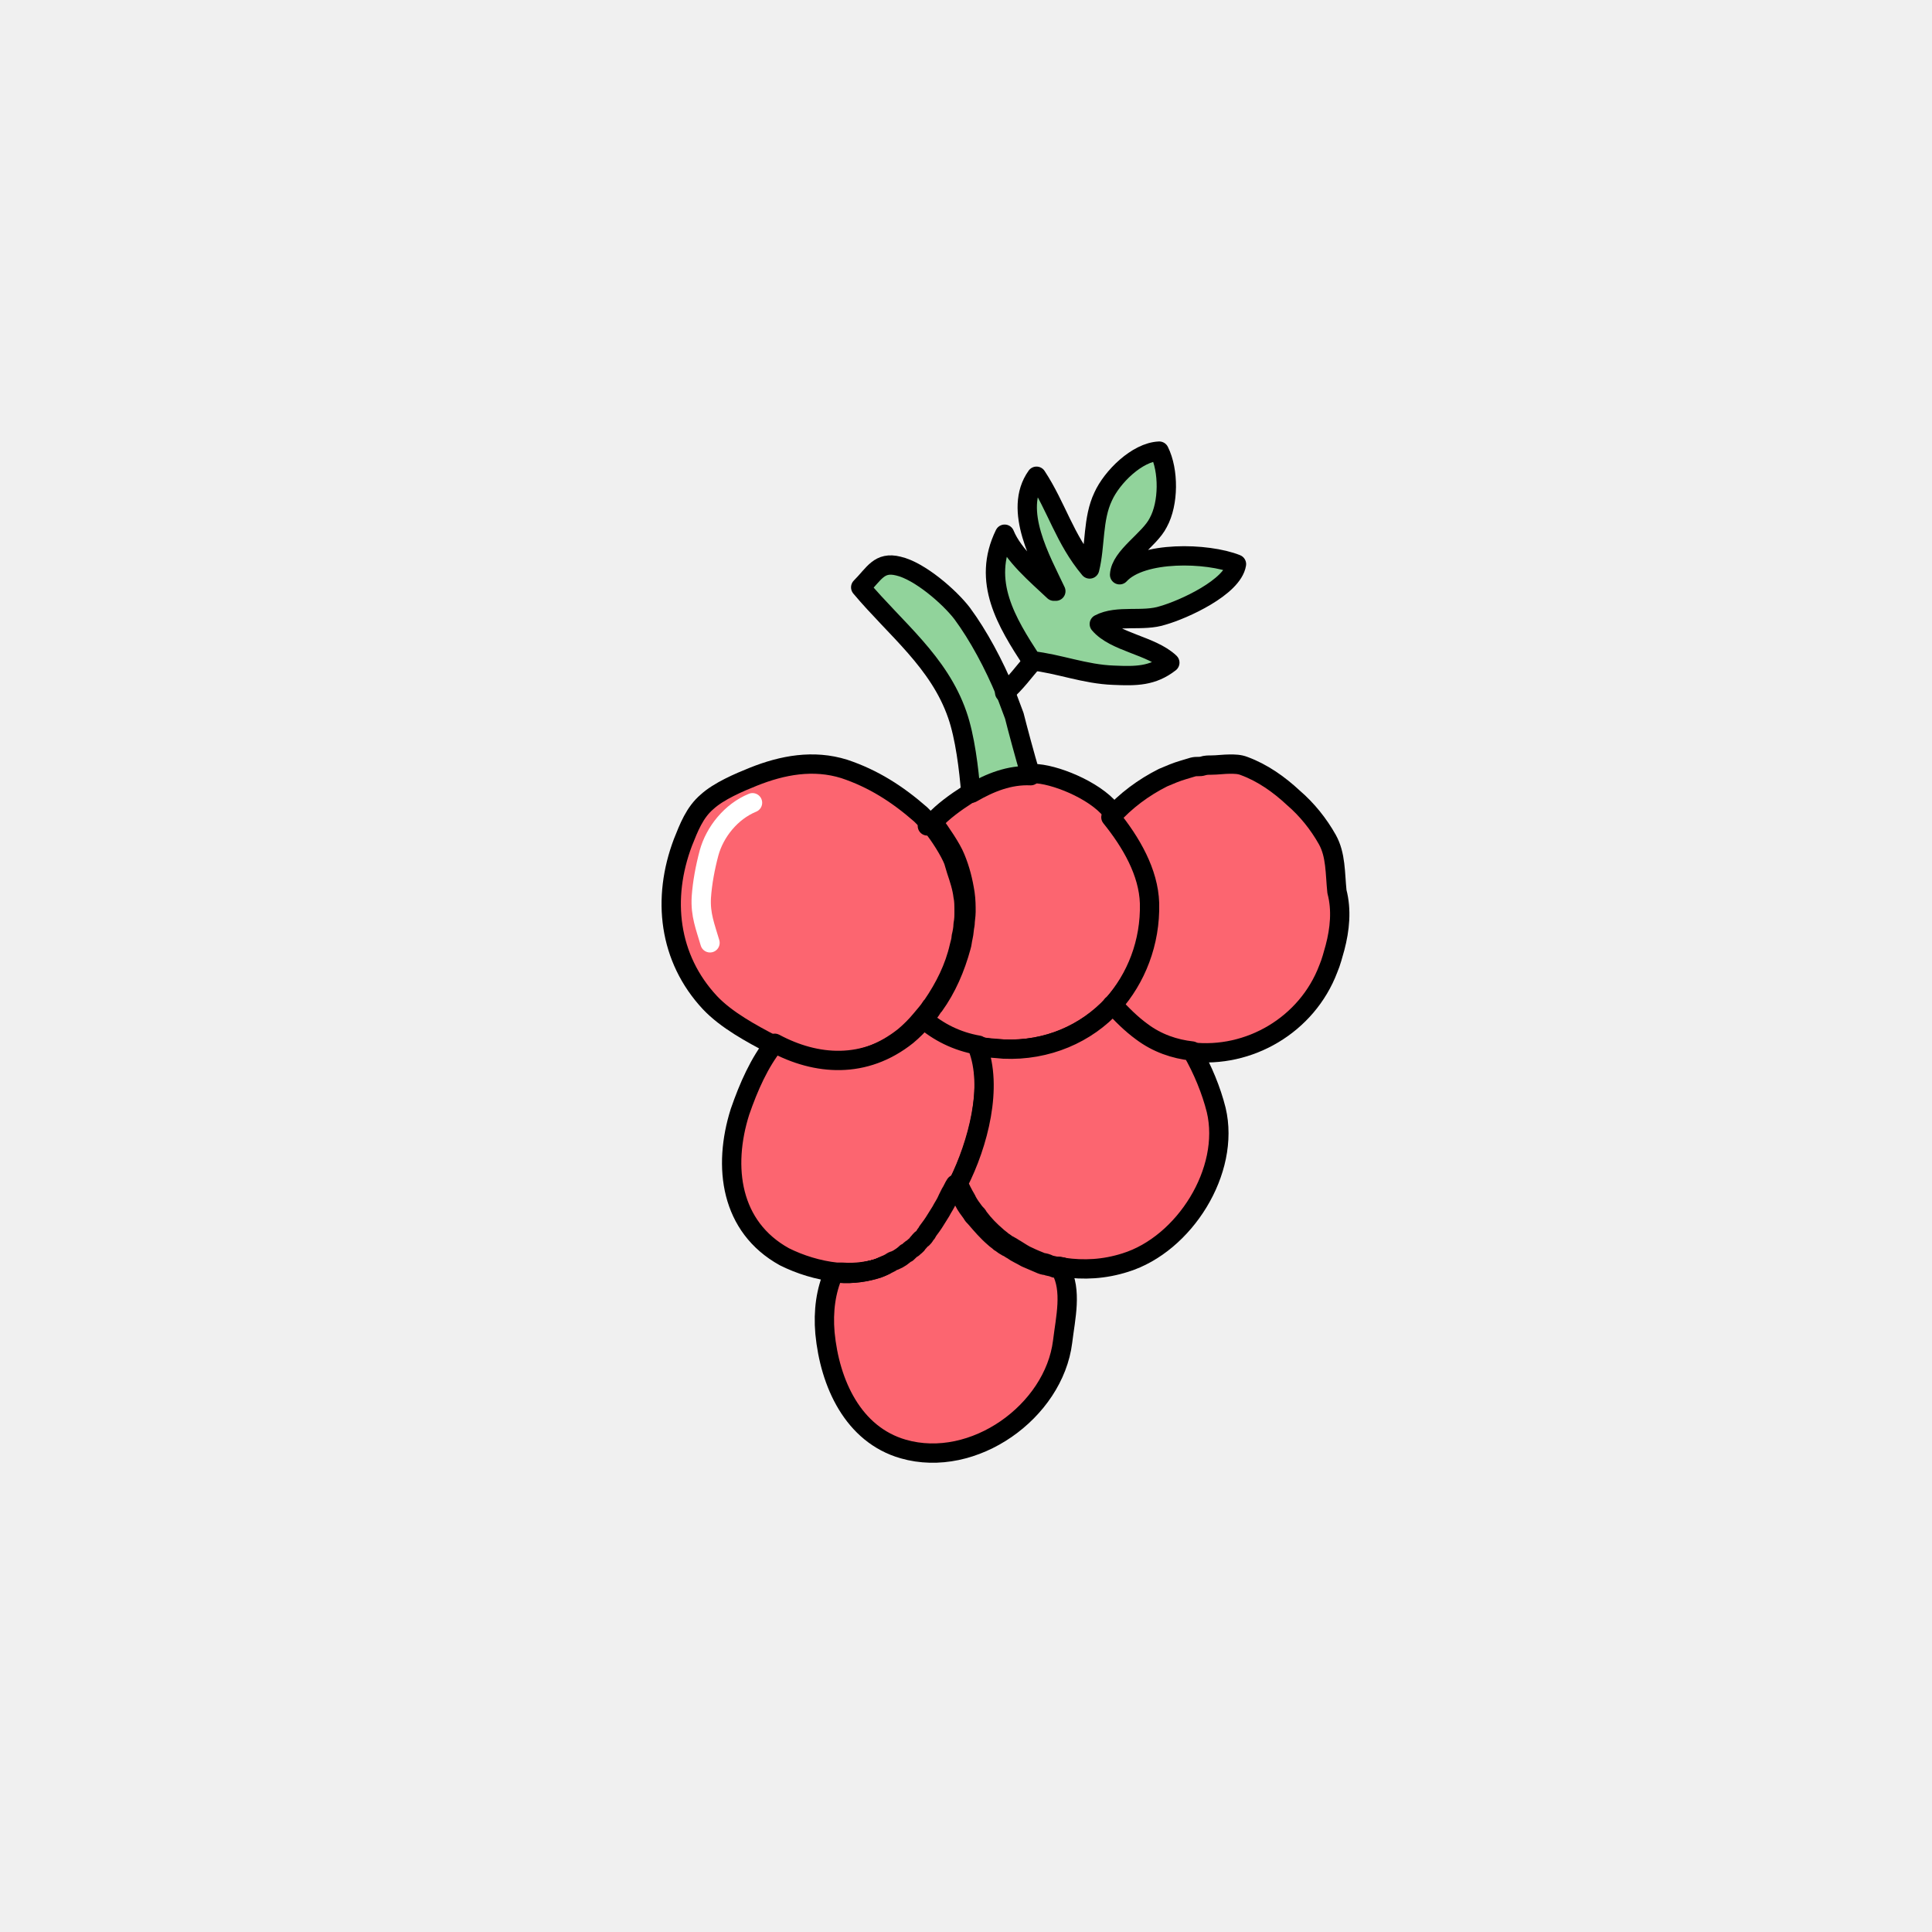
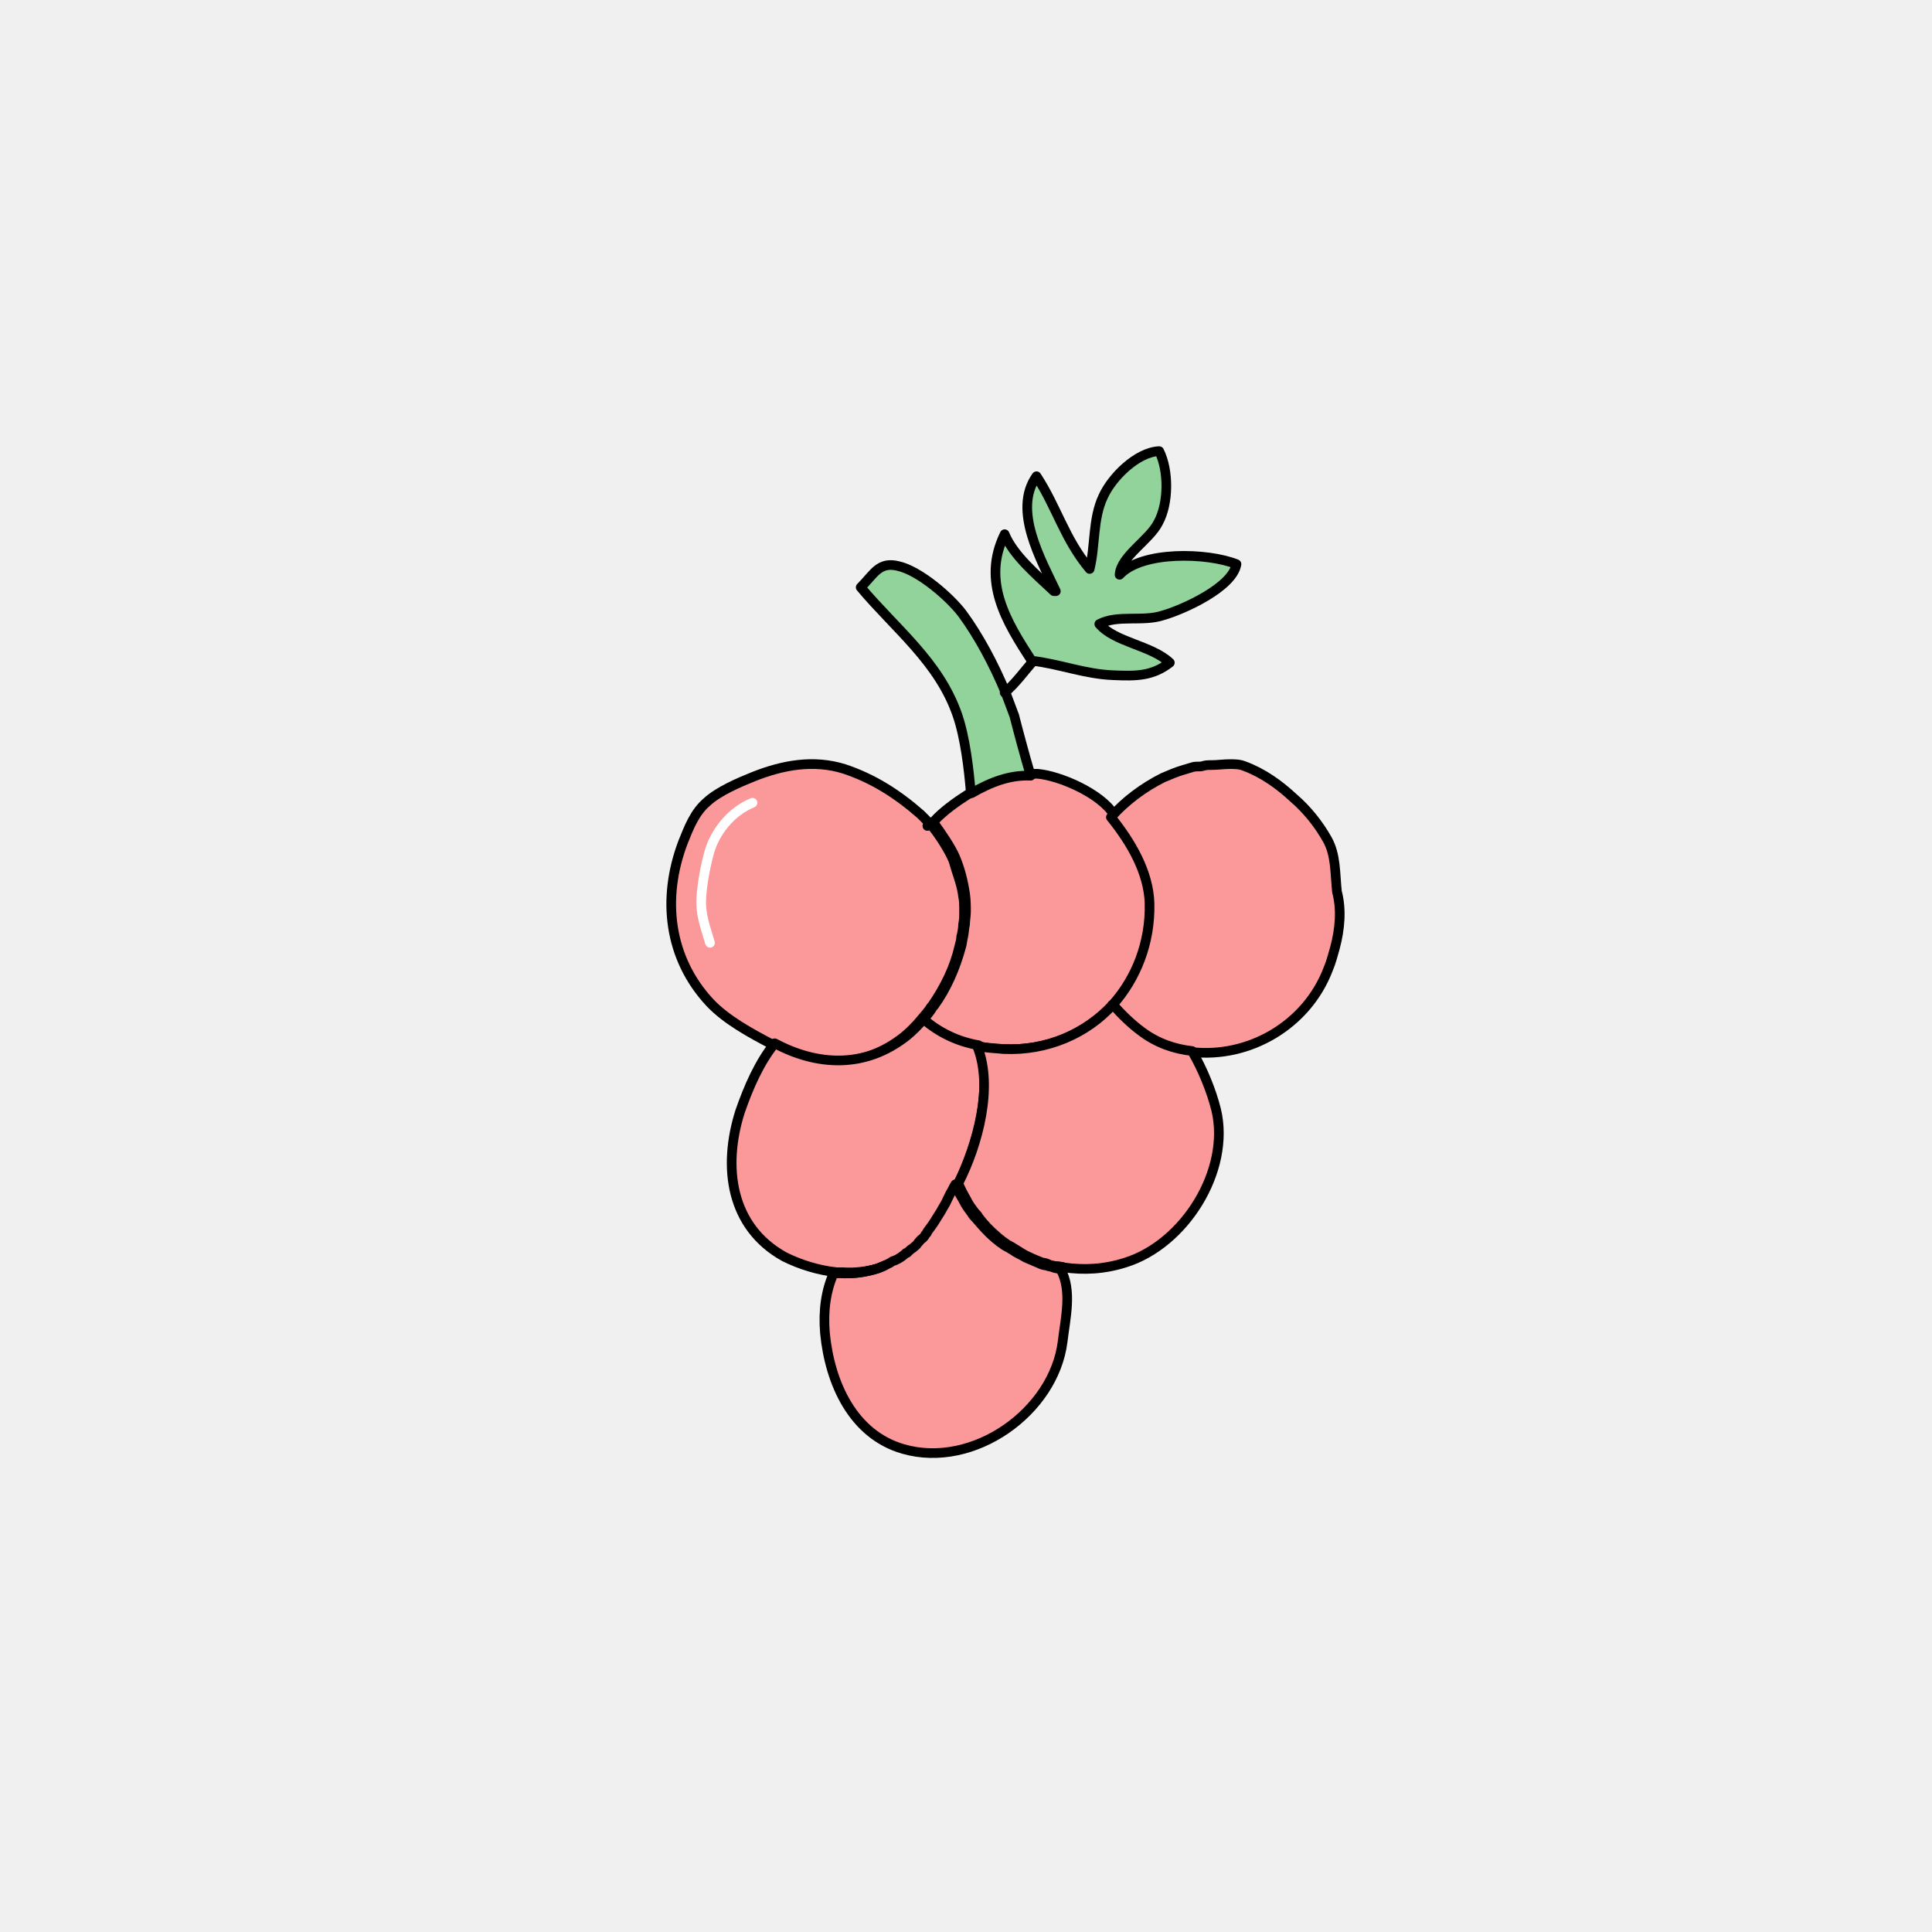
<svg xmlns="http://www.w3.org/2000/svg" version="1.1" id="Calque_1" x="0px" y="0px" viewBox="0 0 200 200" style="enable-background:new 0 0 200 200;" xml:space="preserve">
  <style type="text/css">
	.st0{fill:none;stroke:#000000;stroke-width:1.088;stroke-linecap:round;stroke-linejoin:round;stroke-miterlimit:10;}
	.st1{stroke:#000000;stroke-width:1.088;stroke-linecap:round;stroke-linejoin:round;stroke-miterlimit:10;}
	.st2{fill:#FFE6B4;stroke:#000000;stroke-linecap:round;stroke-linejoin:round;stroke-miterlimit:10;}
	.st3{fill:none;stroke:#000000;stroke-linecap:round;stroke-linejoin:round;stroke-miterlimit:10;}
	.st4{stroke:#000000;stroke-linecap:round;stroke-linejoin:round;stroke-miterlimit:10;}
	.st5{fill:#FFC1C2;stroke:#000000;stroke-linecap:round;stroke-linejoin:round;stroke-miterlimit:10;}
	.st6{fill:none;stroke:#000000;stroke-width:1.117;stroke-linecap:round;stroke-linejoin:round;stroke-miterlimit:10;}
	.st7{fill:#F6F6F6;stroke:#000000;stroke-linecap:round;stroke-linejoin:round;stroke-miterlimit:10;}
- 	.st8{fill:#FC6570;stroke:#000000;stroke-width:2;stroke-linecap:round;stroke-linejoin:round;stroke-miterlimit:10;}
- 	.st9{fill:none;stroke:#000000;stroke-width:2;stroke-linecap:round;stroke-linejoin:round;stroke-miterlimit:10;}
- 	.st10{stroke:#000000;stroke-width:2;stroke-linecap:round;stroke-linejoin:round;stroke-miterlimit:10;}
- 	.st11{fill:#91D39B;stroke:#000000;stroke-width:2;stroke-linecap:round;stroke-linejoin:round;stroke-miterlimit:10;}
- 	.st12{fill:none;stroke:#FFFFFF;stroke-width:2;stroke-linecap:round;stroke-linejoin:round;stroke-miterlimit:10;}
+ 	.st8{fill:#FB999A;stroke:#000000;stroke-linecap:round;stroke-linejoin:round;stroke-miterlimit:10;}
+ 	.st9{fill:#91D39B;stroke:#000000;stroke-linecap:round;stroke-linejoin:round;stroke-miterlimit:10;}
+ 	.st10{fill:none;stroke:#FFFFFF;stroke-linecap:round;stroke-linejoin:round;stroke-miterlimit:10;}
</style>
  <path class="st0" d="M1256.6,684.6c-1.7-0.9-2.4-1.3-3.4-2.9" />
  <path class="st1" d="M1252.7,670.7c-6.2,5.4-11.3,11.9-15.1,19.3c-2.3-0.9-4.6-1.7-6.8-2.7c4.6-7.6,11.1-14.1,18-19.8  C1250.1,668.6,1251.4,669.6,1252.7,670.7z" />
  <path class="st0" d="M1241.8,691.6L1241.8,691.6L1241.8,691.6L1241.8,691.6c-1.4-0.6-2.8-1.1-4.2-1.6" />
  <path class="st0" d="M1253.5,686.9c-1.5-0.9-2.1-1.3-3.3-2.6" />
  <path class="st0" d="M1241.9,691.7L1241.9,691.7c0.1,0,0.1,0.1,0.2,0.1c0.1,0.1,0.2,0.1,0.3,0.2c0.9,0.7,1.7,1.5,2.7,2  c0.8,0.5,1.9,0.8,2.8,0.5" />
  <path class="st0" d="M1248.8,689.2c-0.5-0.6-1-1.2-1.6-1.7" />
  <path class="st1" d="M1265.1,684.4c-0.3,1.1-1,2-1.7,2.9c-3.6,4.5-9,8.2-14.7,7.4c-0.3,0-0.7-0.1-1-0.2c0.3-0.1,0.6-0.2,0.9-0.4  c1.1-0.8,1.3-2.3,0.9-3.5c-0.2-0.5-0.5-1-0.8-1.4c0.9,0.5,1.8,0.7,2.8,0.6c0.4,0,0.9-0.2,1.2-0.4c0.7-0.5,0.9-1.4,0.7-2.3V687  c0.1,0.1,0.2,0.1,0.2,0.2c0.4,0.2,0.8,0.5,1.3,0.5c1.3,0,2-1.5,1.7-2.7c0-0.1,0-0.1-0.1-0.2c0.4,0.2,0.8,0.4,1.2,0.6  c0.7,0.3,1.4,0.5,2.1,0.3c1.8-0.4,2.1-2.9,1.5-4.6c-1.1-3.3-3.7-5.8-6.3-8.2c-0.7-0.7-1.5-1.4-2.3-2c-1.3-1.1-2.6-2.2-3.9-3.3  c-1.9-1.7-3.9-3.4-5.5-5.2c2.4,1.1,4.8,2.4,7,3.9c1.4,0.9,2.8,1.9,4.2,3c2.8,2.2,5.3,4.6,7.6,7.3  C1264.1,678.7,1265.9,681.6,1265.1,684.4z" />
  <path class="st0" d="M1241.7,691.6C1241.8,691.6,1241.8,691.6,1241.7,691.6C1241.8,691.6,1241.8,691.6,1241.7,691.6  C1241.8,691.6,1241.8,691.6,1241.7,691.6c0.1,0.1,0.2,0.1,0.2,0.1l0.1,0.1c0.1,0.1,0.2,0.1,0.3,0.2c1.7,1.2,3.5,2.1,5.5,2.6" />
  <path class="st2" d="M1201.1,642.4c-0.2,2.3-0.4,4.3-0.7,5.9c-3.5,0-9.2,0-12.7-0.2c-11-0.5-22.8-0.9-33.8-1.1  c0.9-4.6,2.3-11.2,2.5-14.1c1.4-14,0.6-28.2-2.3-42c-0.2-1-0.4-2-0.7-2.9c7.4-5.1,7.3-6.8,17.3-12.4c2.9-1.6,4.2-2.6,5.6-3.7  c0.5,1,1,2.1,1.5,3.2c3.6,7.5,8.1,17.6,9.6,25.3c0.1,0.6,0.2,1.1,0.3,1.6c-4,1.7-10.7,7.6-14.4,9.8c-4.2,2.5-1.7,1.7-5.3,3.2  c8.3,2.3,19.8-0.7,30.6-0.9c0.3,0.8,0.6,1.9,0.9,3.2c0.7,3.1,1.2,7,1.5,9.3C1201.5,630.2,1201.5,636.9,1201.1,642.4z" />
  <path class="st3" d="M1177.8,575.1c3.9-2.9,8.1-5.5,12.7-7.1c6.3-2.2,13.5-2.5,19.5,0.5c6.3,3.2,10.4,9.6,13.2,16.2  c4.5,10.7,6.2,22.2,7.8,33.7" />
  <path class="st3" d="M1268.9,604.9L1268.9,604.9c0.1,0.3,0.1,0.1,0.1-0.2" />
  <path class="st3" d="M1268.9,604.8L1268.9,604.8c0,0.7,0,1.6,0,3.1" />
  <path class="st3" d="M1244.7,664L1244.7,664c-0.2-0.2-0.5-0.5-0.7-0.8c-2.5-3-4.1-7.4-5.6-11c-1-2.5-1.8-5.1-2.6-7.7  c-1.7-6-2.8-12.1-3.7-18.2c-0.4-2.6-0.8-5.2-1.1-7.9" />
  <path class="st3" d="M1233.1,687c-3.2-1.4-6.2-3.1-8.6-5.7c-6.6-7-6.6-17.6-7.3-27.2c-0.3-3.8-0.7-7.6-1.3-11.3  c-1.4-8.7-3.6-17.3-6.7-25.5" />
  <path class="st3" d="M1187.5,600.3c4.2-1.3,9-1.3,12.6,1.2c3.3,2.2,5.2,5.9,6.7,9.6c0.9,2,1.7,4.1,2.5,6.2c-2-0.1-4-0.1-6-0.1  c-1.2,0-2.5,0-3.7,0c-0.3,0-0.6,0-0.8,0" />
  <path class="st4" d="M1281.1,623L1281.1,623c-0.1,3-0.3,6-0.8,9c-4.6-5.8-10.8-10.3-17.6-13c0.9-1.5,1.2-3.5,1-5.4  C1269.8,616,1275.7,619.2,1281.1,623z" />
  <path class="st3" d="M1261.9,601.9c-0.1,0.3-0.1,0.7-0.2,1c0,0.1,0,0.1,0,0.2c-0.2,3.4,1.3,6.5,1.9,9.8c0,0.2,0.1,0.5,0.1,0.7" />
  <path class="st3" d="M1231,618.4c8.4,0.7,16.8,1.6,25.1,2.9c1.2,0.2,2.5,0.4,3.8,0s2.2-1.2,2.8-2.3" />
  <path class="st3" d="M1273.9,607.2c0,0,0,0.1,0,0.2c0.2,2.3,0.3,2.1,0,4.4" />
  <path class="st3" d="M1278.3,614.5c-0.1-1.3,0-0.5,0.1-1.7c0-0.1,0-0.2,0-0.3" />
  <path class="st3" d="M1235.8,644.5c7.7,0.1,15.4,0.3,23.2,0.5c3.5,0.1,7,0.1,10.4-0.5" />
  <path class="st4" d="M1282.9,632.8c0,0.8-0.1,1.7-0.2,2.5c-0.2,1.6-0.6,3.2-1.3,4.7c-1.4,2.7-4.2,4.7-7.3,5.1  c-1.6,0.2-3.2,0-4.7-0.6c1.5-0.3,3-0.7,4.5-1.3c1.6-0.7,3.2-1.6,4.2-3.1c0.8-1.2,1.2-2.6,1.5-4s0.6-2.8,0.8-4.1c0.5-3,0.7-6,0.8-9  l0,0c0.1-2.4,0-4.9-0.2-7.4c-0.1-1-0.2-2.2-1-2.9c-0.4-0.3-1-0.5-1.5-0.4c0.1-1.2,0-2.4-0.4-3.4c-0.5-1.2-1.6-2.1-2.9-2.2  c-0.4,0-0.8,0.1-1.2,0.4c-0.1-1.5-0.6-3.1-2-3.6c-1-0.3-2.2,0.2-2.9,1.1c0-0.5-0.1-1-0.1,0.2l0,0c-0.1-0.7-0.3-1.3-0.5-2  c-0.8-2.2-3.6-4.1-5.4-2.7c-0.5,0.4-0.8,1-1,1.6c0-1.3-0.7-2.8-0.1-4c0.8-1.6,3-1.6,4.7-1.2c3.8,0.9,7.5,2.8,9.9,5.9  c1.5,2,2.5,4.4,3.2,6.8c1.6,4.8,2.6,9.8,3,14.9C1282.9,627,1283,629.9,1282.9,632.8z" />
  <path class="st3" d="M1269,604.7L1269,604.7L1269,604.7C1268.9,603.7,1269,604.2,1269,604.7z" />
  <path class="st3" d="M1261.9,601.9c0,0.4,0,0.7-0.2,1c0,0.1-0.1,0.2-0.1,0.2" />
  <path class="st2" d="M1053.4,557c0,0.3-0.2,0.7-0.6,0.9c-2.5,1.2-4.8,2.8-7,4.6c-0.4,0.3-0.5,0.9-0.2,1.3c1.7,2.5,1.7,5.8,1.1,9  c-0.2,0.9-1.3,1.1-1.8,0.4c-0.2-0.3-0.5-0.6-0.8-0.9c-0.9-0.8-1.9-1.4-3-1.9c-0.6-0.3-1.3,0.1-1.4,0.8l-1.2,8.2  c-0.1,0.7-0.2,1.4-0.2,2c-0.1,1-1.4,1.2-1.8,0.4c-0.6-1-1.2-2-1.8-2.9c-0.2-0.3-0.4-0.6-0.7-1c3.7-6.3,8.9-15.1,12.5-21.3  c1.9-3.3,3.8-6.6,5.4-10c0.5-1,1-2,1.4-3.1c0.4-0.3,0.9-0.7,1.2-1c0.6-0.5,1.5-0.2,1.6,0.5c0.8,4.2-1,8.7-4.2,11.4  c-0.7,0.5-0.3,1.7,0.6,1.7C1053.1,556,1053.4,556.5,1053.4,557z" />
  <path class="st4" d="M1053.8,542.3c-0.1,0.4-0.3,0.7-0.4,1.1c-0.4,1-0.9,2.1-1.4,3.1c-1.6,3.4-3.5,6.7-5.4,10  c-3.6,6.2-8.7,15-12.5,21.3c-0.1,0.2-0.2,0.4-0.3,0.6c-1-0.2-1.9-0.5-2.9-0.8c0,0,0,0-0.1,0c-0.3-0.3-0.6-0.4-0.9-0.5  c-0.1,0-0.2,0-0.3,0c-1.3-0.6-2.6-1.4-3.7-2.3c-0.1-0.1-0.3-0.2-0.4-0.4c-0.3-0.3-0.6-0.6-0.9-1c-0.7-0.8-1.2-1.8-1.6-2.8  c-0.8-2.2-0.7-4.7-0.6-7c0.3-4,2.5-10.9,4.7-14.2s6-5.4,9.9-6.5c2.9-0.8,6-1.1,9.1-0.9c1.6-5.5,3.8-10.9,6.1-16.2  c0.8-1.9,1.6-3.8,2.8-5.4c0.2-0.3,0.5-0.7,0.9-0.8c1-0.3,1.8,0.8,1.9,1.8C1058,528.4,1056.4,535.7,1053.8,542.3z" />
  <path class="st3" d="M1216,642.8c-5.2-0.4-10.3-0.4-15.5-0.5" />
  <path class="st3" d="M1096.7,530.8c5.9,4.3,11.6,18.7,9.9,27.1c-0.3,1.3-0.6,2.5-1,3.7" />
  <line class="st3" x1="1113.1" y1="589.3" x2="1113.1" y2="589.3" />
  <path class="st3" d="M1106,518.7c7.6,5.6,15.7,20.1,17.5,29c1,4.9,1.5,9.8,1.3,14.8" />
  <line class="st3" x1="1113.1" y1="589.3" x2="1113.1" y2="589.3" />
  <path class="st4" d="M1156.4,632.8c-0.3,2.9-1.6,9.5-2.5,14.1c-0.1,0.3-0.1,0.7-0.2,1l0,0c-27.1,0.7-54.2,1.5-81.3,2.2  c-16.6,0.5-35.2,3.8-50.3-2.8c-0.2-0.1,0.9-3.2,0.7-3.3l-1.2,3c0.1-1,0.3-2.1,0.5-3.3l0,0c1.4-6.6,5.3-16.1,7.9-20.7  c0.5,1.2,2.1,2.5,3.1,3.1c4,2.5,5.3,2.6,9.3,2.6c6.3,0.1,9.1-0.1,11.5-5.9c2.4-5.8,2.6-10.1,0.8-16.1c-1.2-4.3-2.5-11.8-4.4-15.8  c-0.1-0.2,0.3-0.4,1.4,0.9c0.6,0.6,1.4,1,2.2,0.9c3-0.3,5.6,0.2,8-0.3c3.6-0.7,7.1-2.3,9.7-4.8c7.1-1,14-3.5,19.9-7.5  c6.5-4.5,11.6-11,14.1-18.4c4,0.7,8,1.3,12,1.4c2.4,0,4.8-0.1,7.2-0.5c-0.1,2.9-0.4,5.8-1.1,8.6c-1.6,7-5.2,13.6-10.6,18.2  c7.4-1,14.8-2.1,22.2-3.2c6-0.8,12.3-1.6,17.9,0.5l0,0c0.1,0.4,0.2,0.8,0.3,1.3c0.2,1,0.5,1.9,0.7,2.9  C1157.1,604.6,1157.8,618.8,1156.4,632.8z" />
  <path class="st3" d="M1049.1,593.1" />
  <path class="st3" d="M1029.3,624.2c-0.4-0.8-0.7-1.6-0.9-2.3c-0.7-2-0.5-1.8-0.5-3.9c0-4,1.3-7.8,2.8-11.5c1.9-4.8,4.2-9.4,6.4-14" />
  <path class="st5" d="M1077.2,546.7c-0.3,1.5,0.8,2.9,1.6,4.2s1.2,3.3,0,4.1c-1,0.7-2.6,0-3.2-1.1s-0.3-2.5,0.2-3.7  C1076.2,549,1076.9,547.9,1077.2,546.7" />
  <path class="st3" d="M1034.1,577.7c-0.9-1.3-1.7-2.8-1.4-4.3" />
  <path class="st3" d="M1047.5,548c1.2-1.4,3.7-3.1,5.8-4.6" />
  <path class="st6" d="M1056.8,550.6c3.8,1.4,7.2,3.9,9.7,7.1c0.7,0.9,1.2,1.8,1.8,2.7c4.8,7.4,9.4,15.1,5.4,23  c-3.9,7.7-10.7,9.8-19.4,8.4c-2-0.3-2.1-0.3-3.9-2.1" />
  <path class="st3" d="M1066,586.1" />
  <path class="st3" d="M1067,563.4" />
  <path class="st6" d="M1047.3,579.2c-0.7-1.1-2.5-0.9-3.3,0.2s-0.5,2.6,0.2,3.7c0.5,0.8,1.2,1.5,2.2,1.8c0.9,0.3,2,0.2,2.7-0.4  c0.2-0.1,0.3-0.3,0.5-0.3c0.9-0.2,1.2,1.4,2.1,1.5" />
  <path class="st6" d="M1057.3,565.1c-2.4,0.5-4.3,2.7-4.5,5.1" />
  <path class="st6" d="M1065.5,557.5c-2.2,0.6-3.8,2.9-3.7,5.2" />
  <path class="st6" d="M1064.7,566.8c0.2,1.8-1.4,3.6-3.2,3.7" />
  <path class="st6" d="M1068,574c-0.9,0.7-0.9,2.2,0,2.9s2.4,0.3,2.8-0.8" />
  <path class="st3" d="M1022.8,644c-0.2-0.1-0.4-0.2-0.7-0.3" />
  <path class="st3" d="M1027.9,588c-7.1,11.2-13,23.3-15.1,36.4c-0.8,5.3-0.8,11.3,2.8,15.3c1.4,1.5,3.2,2.5,5.1,3.5  c0.4,0.2,0.9,0.4,1.3,0.6" />
  <path class="st3" d="M1028,573.8c-0.2-0.1-0.4-0.1-0.6-0.2c-0.2-0.1-0.4-0.2-0.7-0.3c0.1,0,0.2,0,0.3,0  C1027.5,573.3,1027.8,573.5,1028,573.8z" />
  <path class="st3" d="M1028.9,589.5c-0.3-0.5-0.6-1-0.9-1.5c-2.5-4.3-4.7-8.9-4.3-13.8c0-0.3,0.1-0.6,0.3-0.8  c0.5-0.5,1.2,0.1,1.7,0.7c0,0,0,0,0,0.1c1.2,1.8,2.3,3.6,3.5,5.5" />
  <path class="st3" d="M1028,573.8c0.2,0.2,0.5,0.5,0.7,0.8c2.2,2.9,4.3,5.8,6.5,8.7c1.3,1.8,2.9,3.7,5,4c1.2,0.2,2.4-0.1,3.5-0.4  c1.9-0.4,3.9-0.8,5.9-0.9c0.8-0.1,1.9,0,2.3,0.7c0.7,1.1-0.6,2.3-1.7,2.9c0,0-0.1,0.1-0.2,0.1c-4,2.1-8.6,3.1-13.1,2.9" />
  <path class="st3" d="M1026.8,573.3c-0.5,0-0.9,0.4-1.2,0.8c-0.2,0.3-0.3,0.7-0.3,1.1c0,1,0.6,1.9,1.1,2.8" />
  <g>
    <path class="st7" d="M1084.8,544.1c-0.9,0.6-1.9,1-2.9,1.4c-4-2.5-7.3-6-9.6-10c0.2-1.1,0.6-2.6,1.1-3.8   C1076.1,536.7,1080.1,541,1084.8,544.1z" />
    <line class="st3" x1="1073.4" y1="531.7" x2="1073.4" y2="531.7" />
    <path class="st7" d="M1114.6,515.3c-9.7,9.5-19.4,18.9-29.2,28.4c-0.2,0.2-0.4,0.3-0.7,0.5c-4.8-3.1-8.7-7.4-11.4-12.4l0,0l0,0   c9.5-9.6,19.6-19.5,29.7-28.4c0.1,0.1,0.2,0.1,0.3,0.2c4.9,2.4,8.4,5.5,10.8,10.4L1114.6,515.3z" />
    <path class="st3" d="M1073.4,531.7L1073.4,531.7L1073.4,531.7" />
    <path class="st3" d="M1115,511L1115,511" />
    <path class="st7" d="M1115,511c0.2,1.3,0,3-0.3,4.3l-0.5-1.5c-2.3-4.9-5.9-8-10.8-10.4c-0.1-0.1-0.2-0.1-0.3-0.2l0,0   c0.9-0.7,2.4-0.9,3.5-0.9C1109.9,504.7,1112.7,507.7,1115,511L1115,511z" />
  </g>
  <g>
    <path class="st7" d="M1095.2,522.1c-0.3,0.5-1,0.8-1.7,0.7c-0.6-0.1-1.2-0.4-1.7-0.8c-0.1-0.1-0.2-0.2-0.3-0.3   c-2.4-1.8-4.3-4.3-6.1-6.8c-0.5-0.6-1-1.3-1.1-2.1c0-0.1,0-0.1,0-0.2c-0.1-0.7,0.2-1.6,0.9-1.8c0.4-0.2,0.9-0.1,1.4,0   c0.8,0.3,2.4,0.9,2.9,1.5c0.7,1,1.5,1.9,2.4,2.8c0.1,0.1,0.1,0.1,0.2,0.2c1.2,1.2,2.5,3.1,3.1,4.6   C1095.4,520.7,1095.6,521.5,1095.2,522.1z" />
    <path class="st7" d="M1097,517.3c-0.1,0.7-0.6,1.3-1.3,1.2c-0.3,0-0.6-0.3-0.9-0.5c-1-0.8-2-1.7-2.9-2.6c-0.1-0.1-0.2-0.2-0.2-0.2   c-0.9-0.9-1.7-1.8-2.4-2.8c-0.2-0.2-0.3-0.4-0.4-0.6c-0.4-0.5-0.7-1.1-0.8-1.7s0.1-1.3,0.7-1.6c0.5-0.3,1.1-0.1,1.7,0.1   c0.2,0.1,0.3,0.1,0.4,0.2c0.6,0.2,1.1,0.5,1.6,0.8c0.6,0.3,1.1,0.8,1.5,1.3l1.3,1.5c1.2,1.5,1.3,1.7,1.5,2.5   C1097.2,515.4,1097.1,516.6,1097,517.3z" />
    <path class="st7" d="M1092,525.1c-0.3,0.6-1.1,0.5-1.7,0.2c-0.5-0.2-0.9-0.5-1.2-0.7c-0.9-0.7-1.7-1.5-2.4-2.4   c-0.2-0.2-0.4-0.5-0.6-0.7c-0.1-0.1-0.1-0.1-0.2-0.2c-0.9-1-1.7-2-2.6-3.1c-0.8-1-1.7-2-2-3.2c-0.2-0.7-0.2-1.6,0.3-2.1   c0.6-0.7,1.6-0.7,2.4-0.3c0.1,0,0.1,0.1,0.2,0.1c0,0.1,0,0.1,0,0.2c0.2,0.8,0.6,1.4,1.1,2.1c1.8,2.4,3.7,4.9,6.1,6.8   c0.3,0.9,0.5,1.8,0.6,2.7C1092.1,524.6,1092.2,524.9,1092,525.1z" />
    <path class="st7" d="M1089.1,524.5c-1.8-0.1-5,0-6.6-0.7c-0.7-0.3-1.3-0.7-1.8-1.3c-0.7-0.7-1.2-1.6-1.3-2.7c0-0.3,0-0.6,0.2-0.7   c0.2-0.2,0.6-0.2,0.9-0.2c1.8,0.3,4,1.3,5.5,2.3c0.1,0.1,0.1,0.2,0.2,0.2c0.2,0.2,0.4,0.5,0.6,0.7   C1087.4,523,1088.2,523.9,1089.1,524.5z" />
  </g>
  <g>
    <g>
      <path class="st8" d="M99.8,94.4c0,0.4,0,0.8-0.1,1.3c0,0.4-0.1,0.9-0.2,1.3c0,0.3-0.1,0.6-0.2,1c-0.5,2.2-1.5,4.2-2.8,6.1    c0,0,0,0.1-0.1,0.1c-0.3,0.5-0.7,0.9-1.1,1.4c-0.5,0.6-1.1,1.2-1.7,1.7c-4.4,3.5-9.4,3.2-13.7,0.8c-2.1-1.1-4.7-2.5-6.4-4.3    c-4.3-4.6-5-10.8-2.8-16.6c0.6-1.5,1.2-3.1,2.5-4.2c1.2-1.1,3.3-2,4.8-2.6c3-1.2,6.2-1.8,9.4-0.8c3,1,5.5,2.6,7.9,4.7    c0.2,0.2,0.4,0.4,0.6,0.6c0.1,0.2,0.3,0.3,0.5,0.5c0.9,1.1,1.9,2.7,2.3,3.7c0.1,0.3,0.2,0.7,0.3,1c0.3,0.9,0.6,1.8,0.7,2.7    C99.8,93.2,99.8,93.8,99.8,94.4z" />
-       <path class="st9" d="M101.2,108.3L101.2,108.3" />
-       <path class="st9" d="M96.3,85.2c-0.1,0.1-0.2,0.2-0.3,0.3" />
+       <path class="st3" d="M101.2,108.3L101.2,108.3" />
+       <path class="st3" d="M96.3,85.2c-0.1,0.1-0.2,0.2-0.3,0.3" />
      <path class="st8" d="M119.1,93.4c0.1,4.1-1.4,7.8-3.8,10.5l-0.1,0.1c-2.8,3-6.8,4.8-11.3,4.6c-0.9,0-1.8-0.1-2.6-0.3l0,0    c0,0,0,0-0.1,0.1v-0.1c-2.3-0.5-4.2-1.4-5.7-2.7c0.4-0.4,0.8-0.9,1.1-1.4c0,0,0-0.1,0.1-0.1c1.3-1.8,2.2-3.9,2.8-6.1    c0.1-0.3,0.1-0.6,0.2-1s0.1-0.9,0.2-1.3c0-0.4,0.1-0.9,0.1-1.3c0-0.6,0-1.2-0.1-1.9c-0.2-1.3-0.5-2.5-1-3.7    c-0.4-1-1.5-2.6-2.3-3.7c0,0,0-0.1,0.1-0.1c0.9-1,2.3-2,3.4-2.7c0.2-0.1,0.4-0.2,0.6-0.4c0,0,0,0,0.1,0c1.9-1,3.9-1.9,6.1-1.8l0,0    l0,0c0.2,0,0.3,0,0.5,0c2.3,0.2,6.5,2,7.9,4.2C117.2,87,119,90.1,119.1,93.4z" />
      <path class="st8" d="M138.2,98.1c-0.2,0.7-0.4,1.5-0.7,2.2c-2.2,5.8-8.2,9.3-14.2,8.6c-1.9-0.2-3.7-0.9-5.2-2    c-1.1-0.8-2.1-1.7-3-2.8c0-0.1,0.1-0.1,0.1-0.1c2.4-2.7,3.9-6.4,3.8-10.5c-0.1-3.2-1.9-6.3-4-8.9c1.5-1.7,3.4-3.1,5.4-4.1    c0.7-0.3,1.4-0.6,2.1-0.8c0.3-0.1,0.7-0.2,1-0.3c0.4-0.1,0.7,0,1-0.1s0.6-0.1,0.9-0.1c0.6,0,1.3-0.1,1.9-0.1c0.5,0,1,0,1.5,0.2    c1.9,0.7,3.6,1.9,5.1,3.3c1.4,1.2,2.6,2.7,3.5,4.3c0.9,1.6,0.8,3.5,1,5.4C138.9,94.2,138.7,96.2,138.2,98.1z" />
      <path class="st8" d="M99.2,122.5L99.2,122.5c-0.2,0.3-0.3,0.6-0.5,0.9c-0.1,0.2-0.2,0.4-0.3,0.6c-0.2,0.4-0.5,0.9-0.7,1.3    c-0.2,0.3-0.3,0.5-0.5,0.8c-0.3,0.5-0.6,0.9-0.9,1.3c-0.1,0.1-0.2,0.2-0.2,0.3c-0.1,0.1-0.2,0.2-0.3,0.4c-0.2,0.2-0.3,0.4-0.5,0.5    c-0.2,0.2-0.3,0.3-0.5,0.5s-0.4,0.4-0.6,0.5h-0.1c-0.4,0.3-0.8,0.5-1.2,0.8c-0.1,0.1-0.3,0.1-0.4,0.2c-0.2,0.1-0.4,0.2-0.6,0.3    s-0.5,0.2-0.7,0.3c-1.2,0.4-2.6,0.6-4,0.5c-0.2,0-0.4,0-0.6,0l0,0c-1.9-0.2-3.8-0.8-5.4-1.6c-5.6-3.1-6.4-9.3-4.6-15    c0.9-2.6,2-5.1,3.6-7.1c4.3,2.3,9.3,2.7,13.7-0.8c0.6-0.5,1.2-1.1,1.7-1.7c1.5,1.3,3.4,2.3,5.7,2.7v0.1    C102.8,112.5,101.2,118.4,99.2,122.5z" />
-       <path class="st10" d="M87,131.8c-0.2,0-0.4,0-0.6,0l0,0C86.5,131.7,86.7,131.7,87,131.8z" />
-       <path class="st10" d="M91.6,131c-0.2,0.1-0.5,0.2-0.7,0.3c-1.2,0.4-2.6,0.6-4,0.5c1.4,0.1,2.7-0.1,4-0.5    C91.2,131.2,91.4,131.1,91.6,131z" />
+       <path class="st4" d="M87,131.8c-0.2,0-0.4,0-0.6,0l0,0C86.5,131.7,86.7,131.7,87,131.8z" />
+       <path class="st4" d="M91.6,131c-0.2,0.1-0.5,0.2-0.7,0.3c-1.2,0.4-2.6,0.6-4,0.5c1.4,0.1,2.7-0.1,4-0.5    C91.2,131.2,91.4,131.1,91.6,131z" />
      <path class="st8" d="M116.5,130.7c-2.2,0.7-4.3,0.8-6.4,0.5l0,0c-0.2,0-0.5-0.1-0.8-0.1c-0.2-0.1-0.5-0.1-0.7-0.2    c-0.2-0.1-0.5-0.2-0.7-0.2c-0.5-0.2-1-0.4-1.4-0.6c-0.5-0.2-0.9-0.5-1.4-0.8c-0.2-0.1-0.3-0.2-0.5-0.3c-0.1,0-0.1-0.1-0.2-0.1    c-0.2-0.1-0.4-0.3-0.6-0.4c-0.2-0.2-0.4-0.3-0.6-0.5c-0.7-0.6-1.3-1.2-1.9-2c-0.1-0.2-0.2-0.3-0.4-0.5c-0.3-0.4-0.6-0.8-0.8-1.2    l0,0c0-0.1-0.1-0.1-0.1-0.2c-0.3-0.5-0.6-1.1-0.8-1.6l0,0c2.1-4.1,3.6-10,2-14.1c0,0,0-0.1,0.1-0.1l0,0c0.8,0.2,1.7,0.2,2.6,0.3    c4.5,0.2,8.6-1.6,11.3-4.6c0.9,1,1.9,2,3,2.8c1.6,1.2,3.4,1.8,5.2,2c1.1,1.9,2,4.1,2.5,6.1C127.4,121.2,122.6,128.8,116.5,130.7z" />
-       <path class="st10" d="M110.1,131.2L110.1,131.2c-0.2,0-0.5-0.1-0.8-0.1C109.6,131.1,109.8,131.1,110.1,131.2z" />
+       <path class="st4" d="M110.1,131.2L110.1,131.2c-0.2,0-0.5-0.1-0.8-0.1C109.6,131.1,109.8,131.1,110.1,131.2z" />
      <path class="st8" d="M110,138.9c-0.9,7.2-9.2,13.2-16.5,11.1c-5.2-1.5-7.6-6.8-8.1-12c-0.2-2.3,0.1-4.4,0.9-6.2c0.2,0,0.4,0,0.6,0    c1.4,0.1,2.7-0.1,4-0.5c0.2-0.1,0.5-0.2,0.7-0.3s0.4-0.2,0.6-0.3c0.1-0.1,0.3-0.2,0.4-0.2c0.5-0.2,0.9-0.5,1.2-0.8c0,0,0,0,0.1,0    c0.2-0.2,0.4-0.4,0.6-0.5c0.2-0.2,0.4-0.3,0.5-0.5c0.2-0.2,0.3-0.4,0.5-0.5c0.1-0.1,0.2-0.2,0.3-0.4c0.1-0.1,0.2-0.2,0.2-0.3    c0.3-0.4,0.6-0.8,0.9-1.3c0.2-0.3,0.3-0.5,0.5-0.8c0.2-0.4,0.5-0.8,0.7-1.3c0.1-0.2,0.2-0.4,0.3-0.6c0.2-0.3,0.3-0.6,0.5-0.9    c0.2,0.6,0.5,1.1,0.8,1.6c0,0.1,0.1,0.1,0.1,0.2l0,0c0.2,0.4,0.5,0.8,0.8,1.2c0.1,0.2,0.2,0.3,0.4,0.5c0.6,0.7,1.2,1.4,1.9,2    c0.2,0.2,0.4,0.3,0.6,0.5c0.2,0.1,0.4,0.3,0.6,0.4c0.1,0,0.1,0.1,0.2,0.1c0.2,0.1,0.3,0.2,0.5,0.3c0.4,0.3,0.9,0.5,1.4,0.8    c0.5,0.2,0.9,0.4,1.4,0.6c0.2,0.1,0.5,0.2,0.7,0.2c0.2,0.1,0.5,0.1,0.7,0.2s0.5,0.1,0.8,0.2C111,133.6,110.3,136.4,110,138.9z" />
-       <path class="st10" d="M87,131.8c-0.2,0-0.4,0-0.6,0l0,0C86.5,131.7,86.7,131.7,87,131.8z" />
-       <path class="st10" d="M91.6,131c-0.2,0.1-0.5,0.2-0.7,0.3c-1.2,0.4-2.6,0.6-4,0.5c1.4,0.1,2.7-0.1,4-0.5    C91.2,131.2,91.4,131.1,91.6,131z" />
-       <path class="st10" d="M110.1,131.2L110.1,131.2c-0.2,0-0.5-0.1-0.8-0.1C109.6,131.1,109.8,131.1,110.1,131.2z" />
-       <path class="st11" d="M106.7,80.3c-2.2-0.1-4.2,0.7-6.1,1.8c0,0,0,0-0.1,0c-0.2-2.5-0.6-5.8-1.4-8.1c-1.9-5.5-6.4-8.9-10-13.2    c1.4-1.4,1.9-2.7,3.9-2.2c2.2,0.5,5.3,3.2,6.6,4.9c1.7,2.3,3.3,5.3,4.5,8.2c0.3,0.8,0.6,1.6,0.9,2.4    C105.3,75.3,106.1,78.3,106.7,80.3z" />
-       <path class="st11" d="M120.4,63.7c-2.1,0.7-4.7-0.1-6.6,0.9c1.6,1.9,5.4,2.2,7.3,4c-1.8,1.4-3.5,1.4-5.8,1.3    c-3-0.1-5.7-1.2-8.5-1.5c-2.6-4-5.2-8.2-2.8-13.1c0.9,2.2,3.3,4.2,5.1,5.9c0.1-0.2,0.1-0.1,0.2,0c-1.5-3.2-4.5-8.4-2-11.9    c2.1,3.2,2.9,6.5,5.5,9.6c0.6-2.4,0.3-5.2,1.4-7.5c0.9-2,3.5-4.6,5.8-4.7c1,2,1,5.4-0.1,7.4c-0.9,1.8-3.9,3.5-4,5.4    c2.3-2.5,9.1-2.3,12.1-1.1C127.6,60.8,122.5,63.1,120.4,63.7z" />
-       <path class="st9" d="M106.9,68.5c-0.8,0.9-1.8,2.3-2.9,3.2" />
+       <path class="st4" d="M87,131.8c-0.2,0-0.4,0-0.6,0l0,0C86.5,131.7,86.7,131.7,87,131.8z" />
+       <path class="st4" d="M91.6,131c-0.2,0.1-0.5,0.2-0.7,0.3c-1.2,0.4-2.6,0.6-4,0.5c1.4,0.1,2.7-0.1,4-0.5    C91.2,131.2,91.4,131.1,91.6,131z" />
+       <path class="st4" d="M110.1,131.2L110.1,131.2c-0.2,0-0.5-0.1-0.8-0.1C109.6,131.1,109.8,131.1,110.1,131.2z" />
+       <path class="st9" d="M106.7,80.3c-2.2-0.1-4.2,0.7-6.1,1.8c0,0,0,0-0.1,0c-0.2-2.5-0.6-5.8-1.4-8.1c-1.9-5.5-6.4-8.9-10-13.2    c1.4-1.4,1.9-2.7,3.9-2.2c2.2,0.5,5.3,3.2,6.6,4.9c1.7,2.3,3.3,5.3,4.5,8.2c0.3,0.8,0.6,1.6,0.9,2.4    C105.3,75.3,106.1,78.3,106.7,80.3z" />
+       <path class="st9" d="M120.4,63.7c-2.1,0.7-4.7-0.1-6.6,0.9c1.6,1.9,5.4,2.2,7.3,4c-1.8,1.4-3.5,1.4-5.8,1.3    c-3-0.1-5.7-1.2-8.5-1.5c-2.6-4-5.2-8.2-2.8-13.1c0.9,2.2,3.3,4.2,5.1,5.9c0.1-0.2,0.1-0.1,0.2,0c-1.5-3.2-4.5-8.4-2-11.9    c2.1,3.2,2.9,6.5,5.5,9.6c0.6-2.4,0.3-5.2,1.4-7.5c0.9-2,3.5-4.6,5.8-4.7c1,2,1,5.4-0.1,7.4c-0.9,1.8-3.9,3.5-4,5.4    c2.3-2.5,9.1-2.3,12.1-1.1C127.6,60.8,122.5,63.1,120.4,63.7z" />
+       <path class="st3" d="M106.9,68.5c-0.8,0.9-1.8,2.3-2.9,3.2" />
    </g>
-     <path class="st12" d="M77.9,83.1c-2.2,0.9-3.9,3-4.5,5.2c-0.4,1.5-0.7,3.1-0.8,4.6c-0.1,1.8,0.4,3,0.9,4.7" />
+     <path class="st10" d="M77.9,83.1c-2.2,0.9-3.9,3-4.5,5.2c-0.4,1.5-0.7,3.1-0.8,4.6c-0.1,1.8,0.4,3,0.9,4.7" />
  </g>
</svg>
